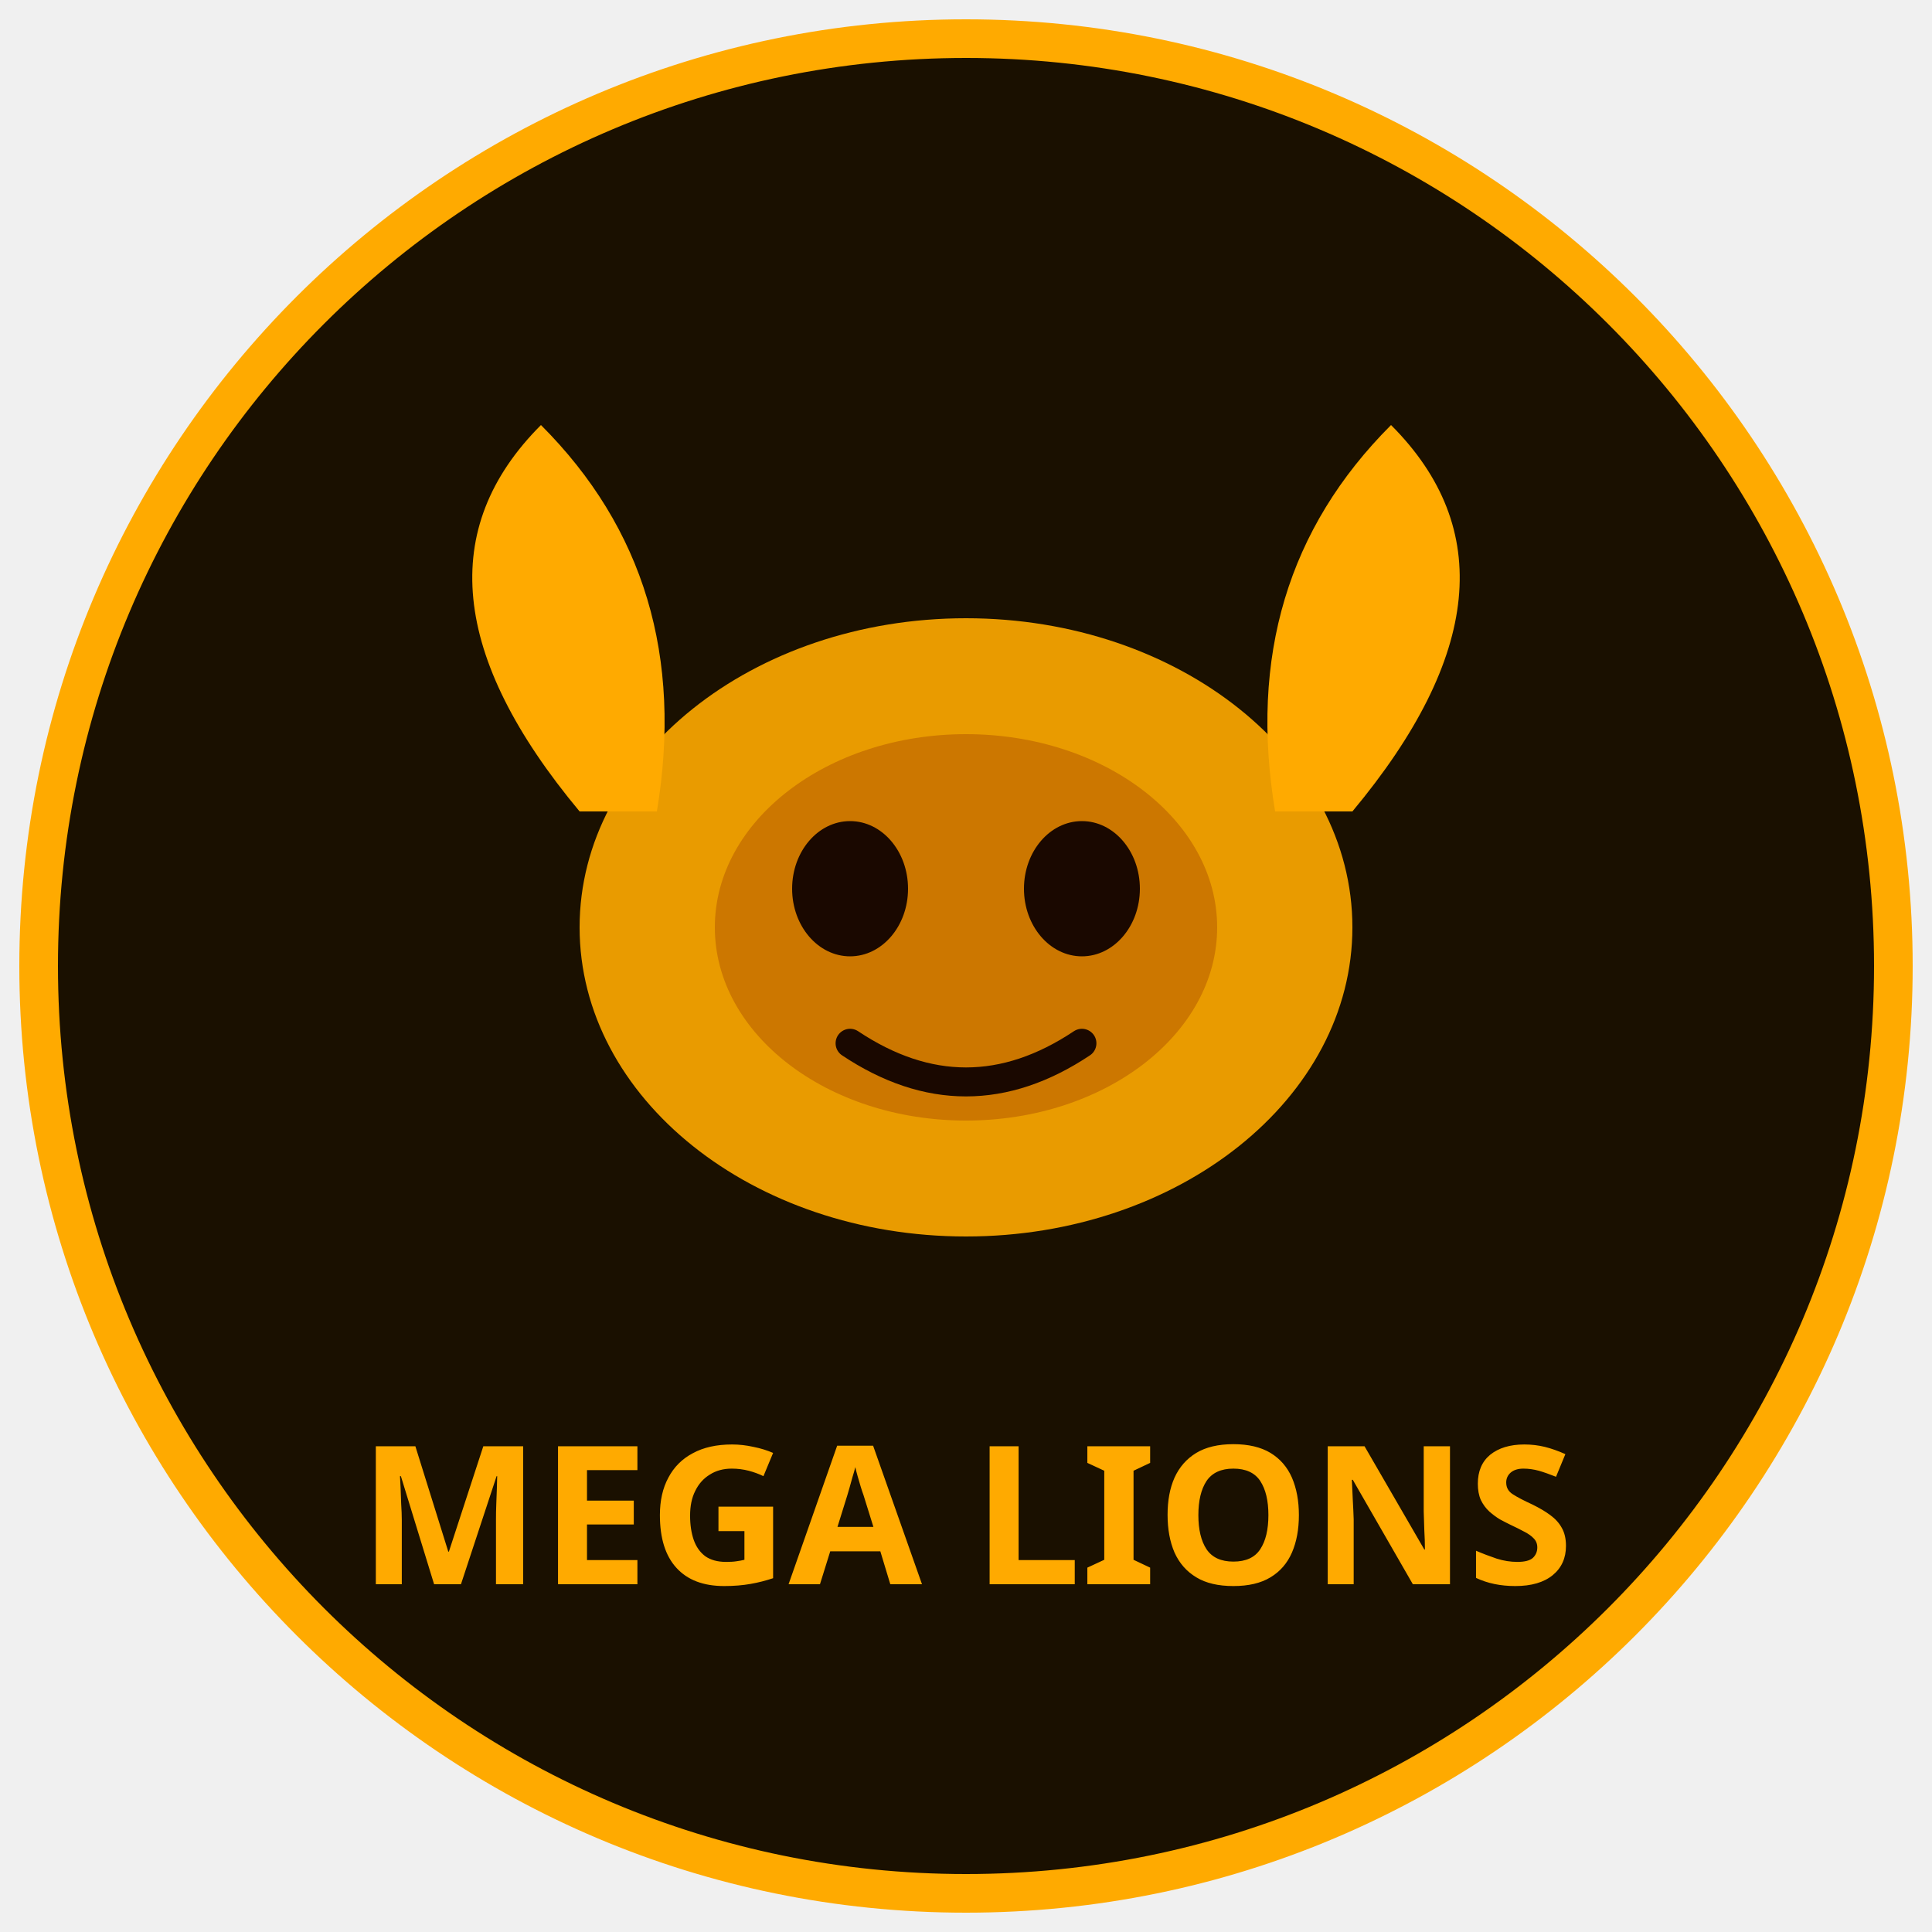
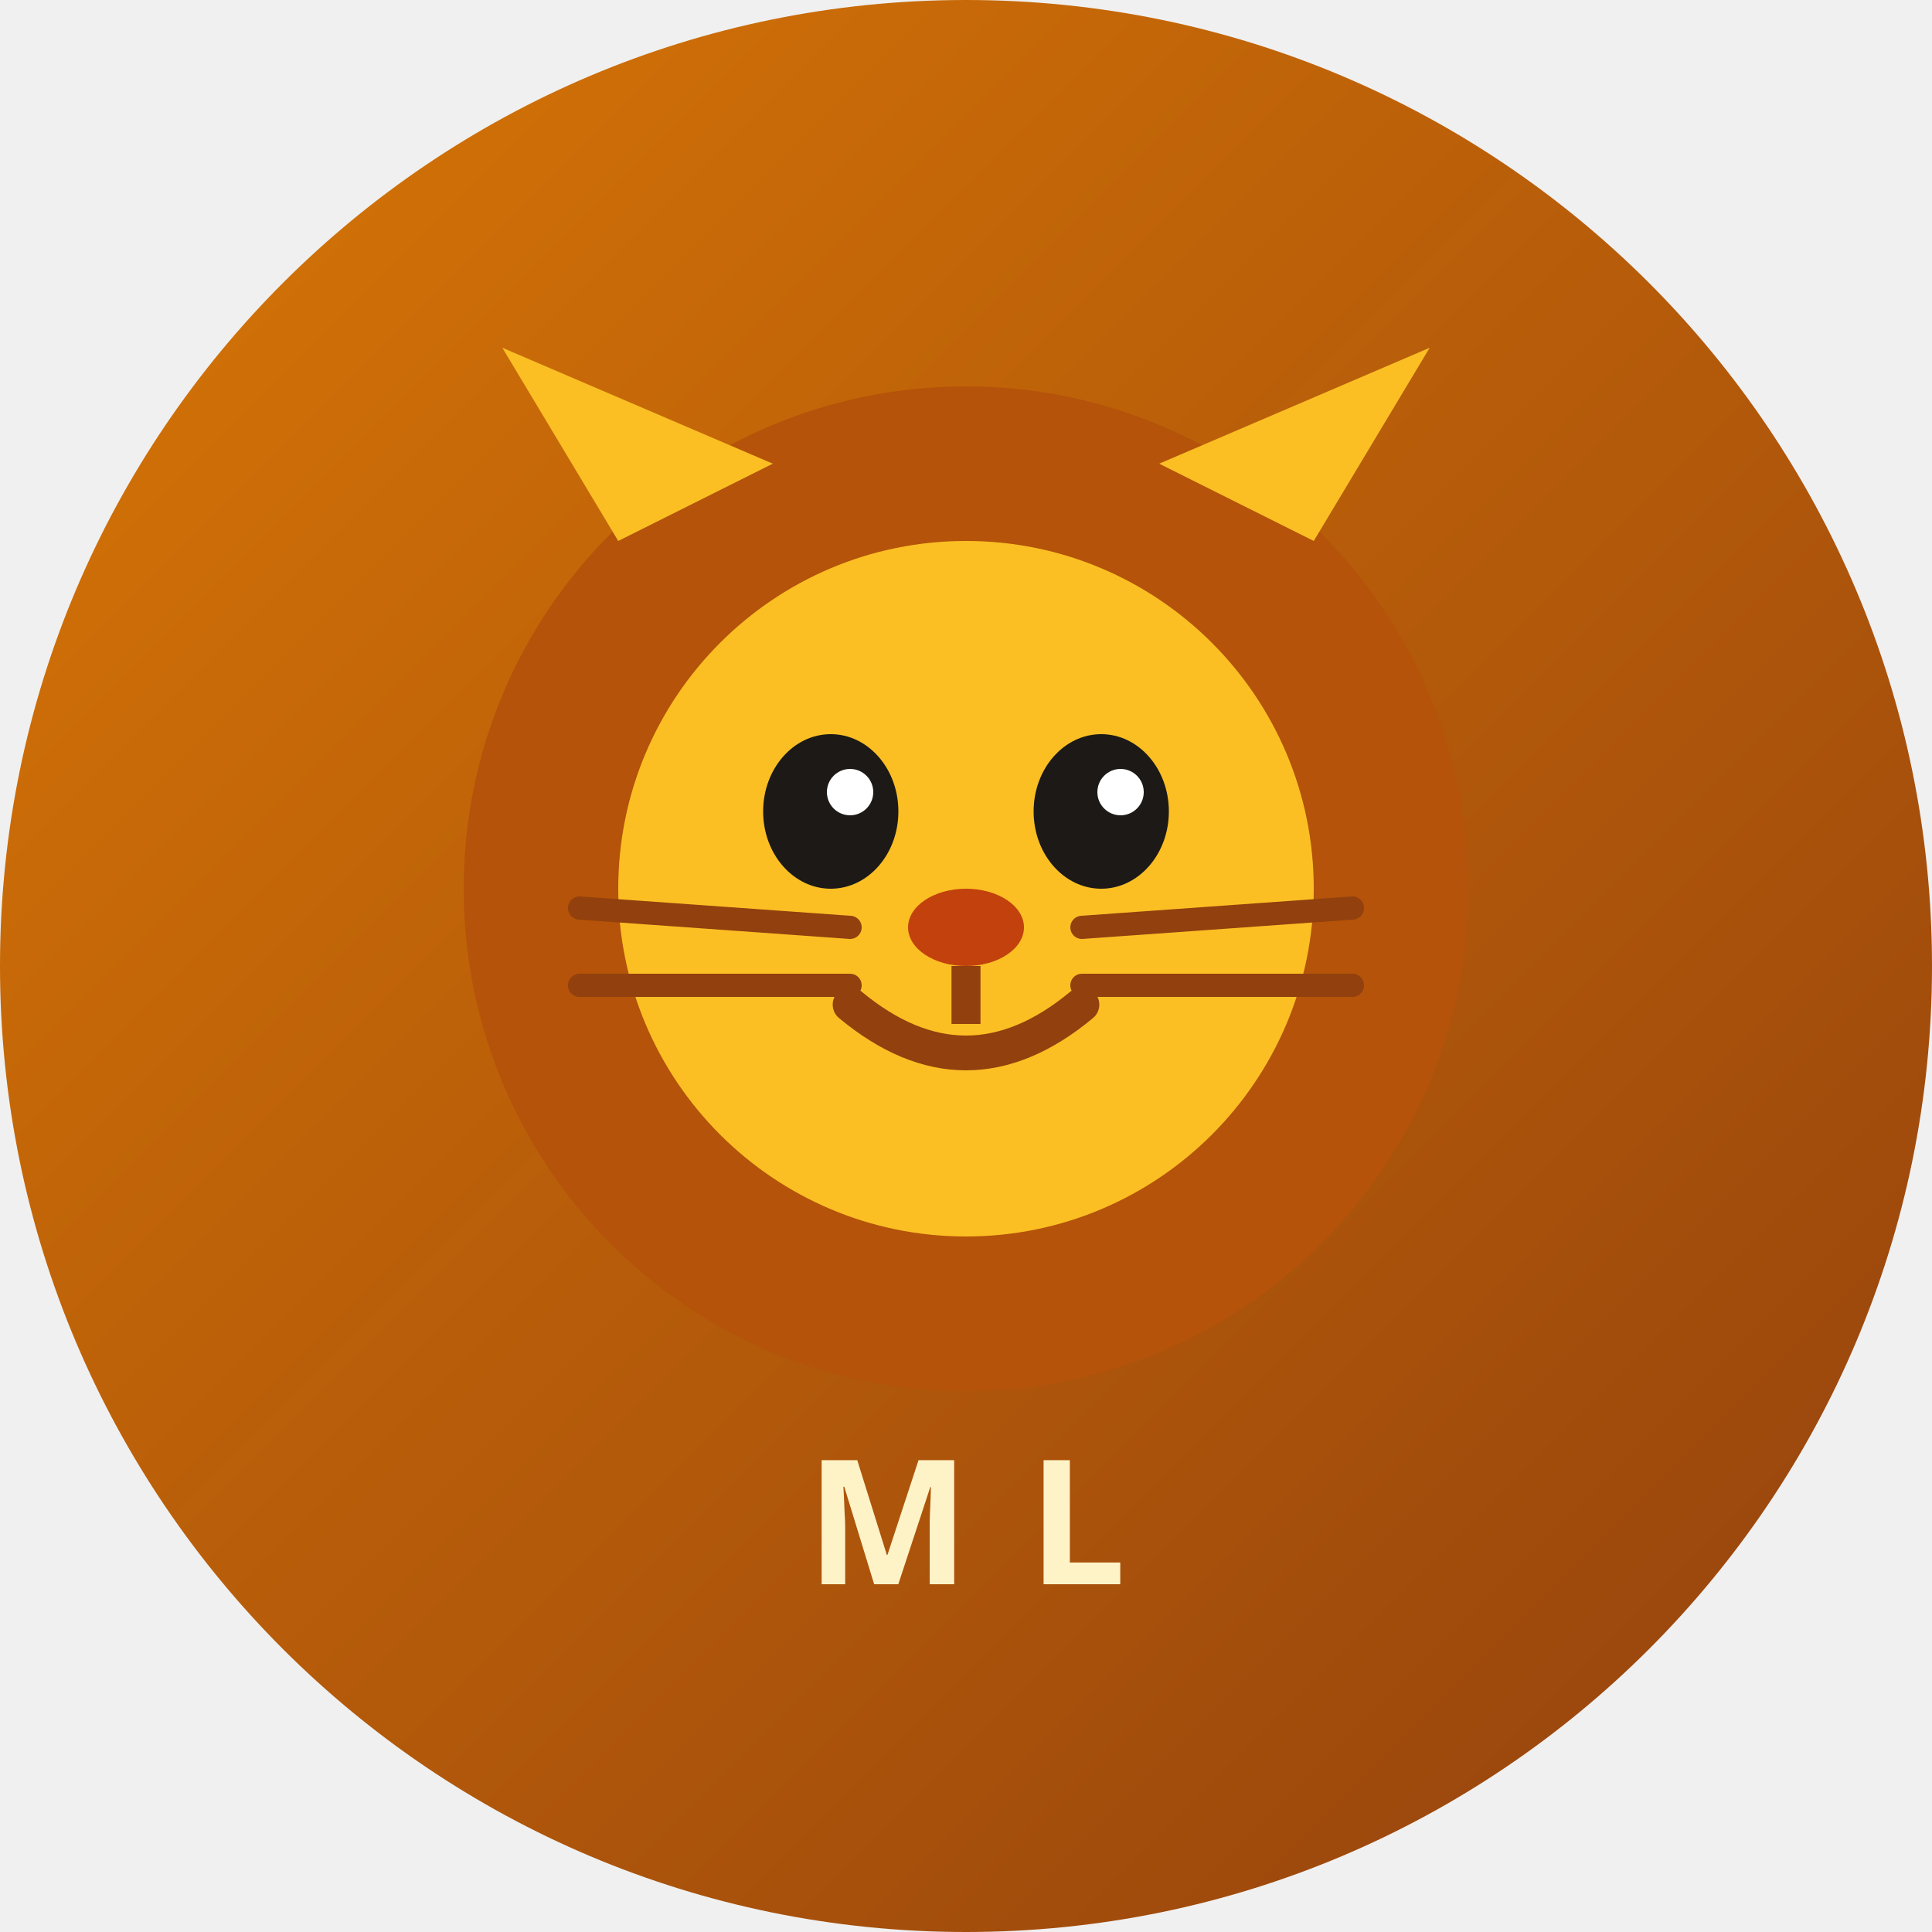
<svg xmlns="http://www.w3.org/2000/svg" viewBox="0 0 100 100">
-   <circle cx="50" cy="50" r="48" fill="#1a1000" stroke="#ffaa00" stroke-width="2" />
-   <ellipse cx="50" cy="48" rx="20" ry="16" fill="#ffaa00" opacity="0.9" />
-   <ellipse cx="50" cy="48" rx="13" ry="10" fill="#cc7700" />
-   <path d="M30,42 Q20,30 28,22 Q36,30 34,42 Z" fill="#ffaa00" />
-   <path d="M70,42 Q80,30 72,22 Q64,30 66,42 Z" fill="#ffaa00" />
-   <ellipse cx="44" cy="46" rx="3" ry="3.5" fill="#1a0800" />
-   <ellipse cx="56" cy="46" rx="3" ry="3.5" fill="#1a0800" />
-   <path d="M44,54 Q50,58 56,54" stroke="#1a0800" stroke-width="1.5" fill="none" stroke-linecap="round" />
-   <text x="50" y="82" text-anchor="middle" font-family="Arial Black,sans-serif" font-size="10" font-weight="900" fill="#ffaa00">MEGA LIONS</text>
+   <defs>
+     <linearGradient id="bg" x1="0%" y1="0%" x2="100%" y2="100%">
+       <stop offset="0%" stop-color="#d97706" />
+       <stop offset="100%" stop-color="#92400e" />
+     </linearGradient>
+   </defs>
+   <circle cx="50" cy="50" r="50" fill="url(#bg)" />
+   <circle cx="50" cy="46" r="26" fill="#b45309" />
+   <circle cx="50" cy="46" r="18" fill="#fbbf24" />
+   <ellipse cx="43" cy="42" rx="3.5" ry="4" fill="#1c1917" />
+   <ellipse cx="57" cy="42" rx="3.5" ry="4" fill="#1c1917" />
+   <circle cx="44" cy="41" r="1.2" fill="#fff" />
+   <circle cx="58" cy="41" r="1.2" fill="#fff" />
+   <ellipse cx="50" cy="48" rx="3" ry="2" fill="#c2410c" />
+   <path d="M44,52 Q50,57 56,52" fill="none" stroke="#92400e" stroke-width="1.8" stroke-linecap="round" />
+   <line x1="50" y1="50" x2="50" y2="53" stroke="#92400e" stroke-width="1.5" />
+   <line x1="30" y1="47" x2="44" y2="48" stroke="#92400e" stroke-width="1.2" stroke-linecap="round" />
+   <line x1="30" y1="51" x2="44" y2="51" stroke="#92400e" stroke-width="1.2" stroke-linecap="round" />
+   <line x1="56" y1="48" x2="70" y2="47" stroke="#92400e" stroke-width="1.2" stroke-linecap="round" />
+   <line x1="56" y1="51" x2="70" y2="51" stroke="#92400e" stroke-width="1.2" stroke-linecap="round" />
+   <polygon points="32,28 26,18 40,24" fill="#fbbf24" />
+   <polygon points="68,28 74,18 60,24" fill="#fbbf24" />
+   <text x="50" y="82" text-anchor="middle" font-family="Arial Black,sans-serif" font-size="9" font-weight="900" fill="#fef3c7" letter-spacing="3">ML</text>
</svg>
